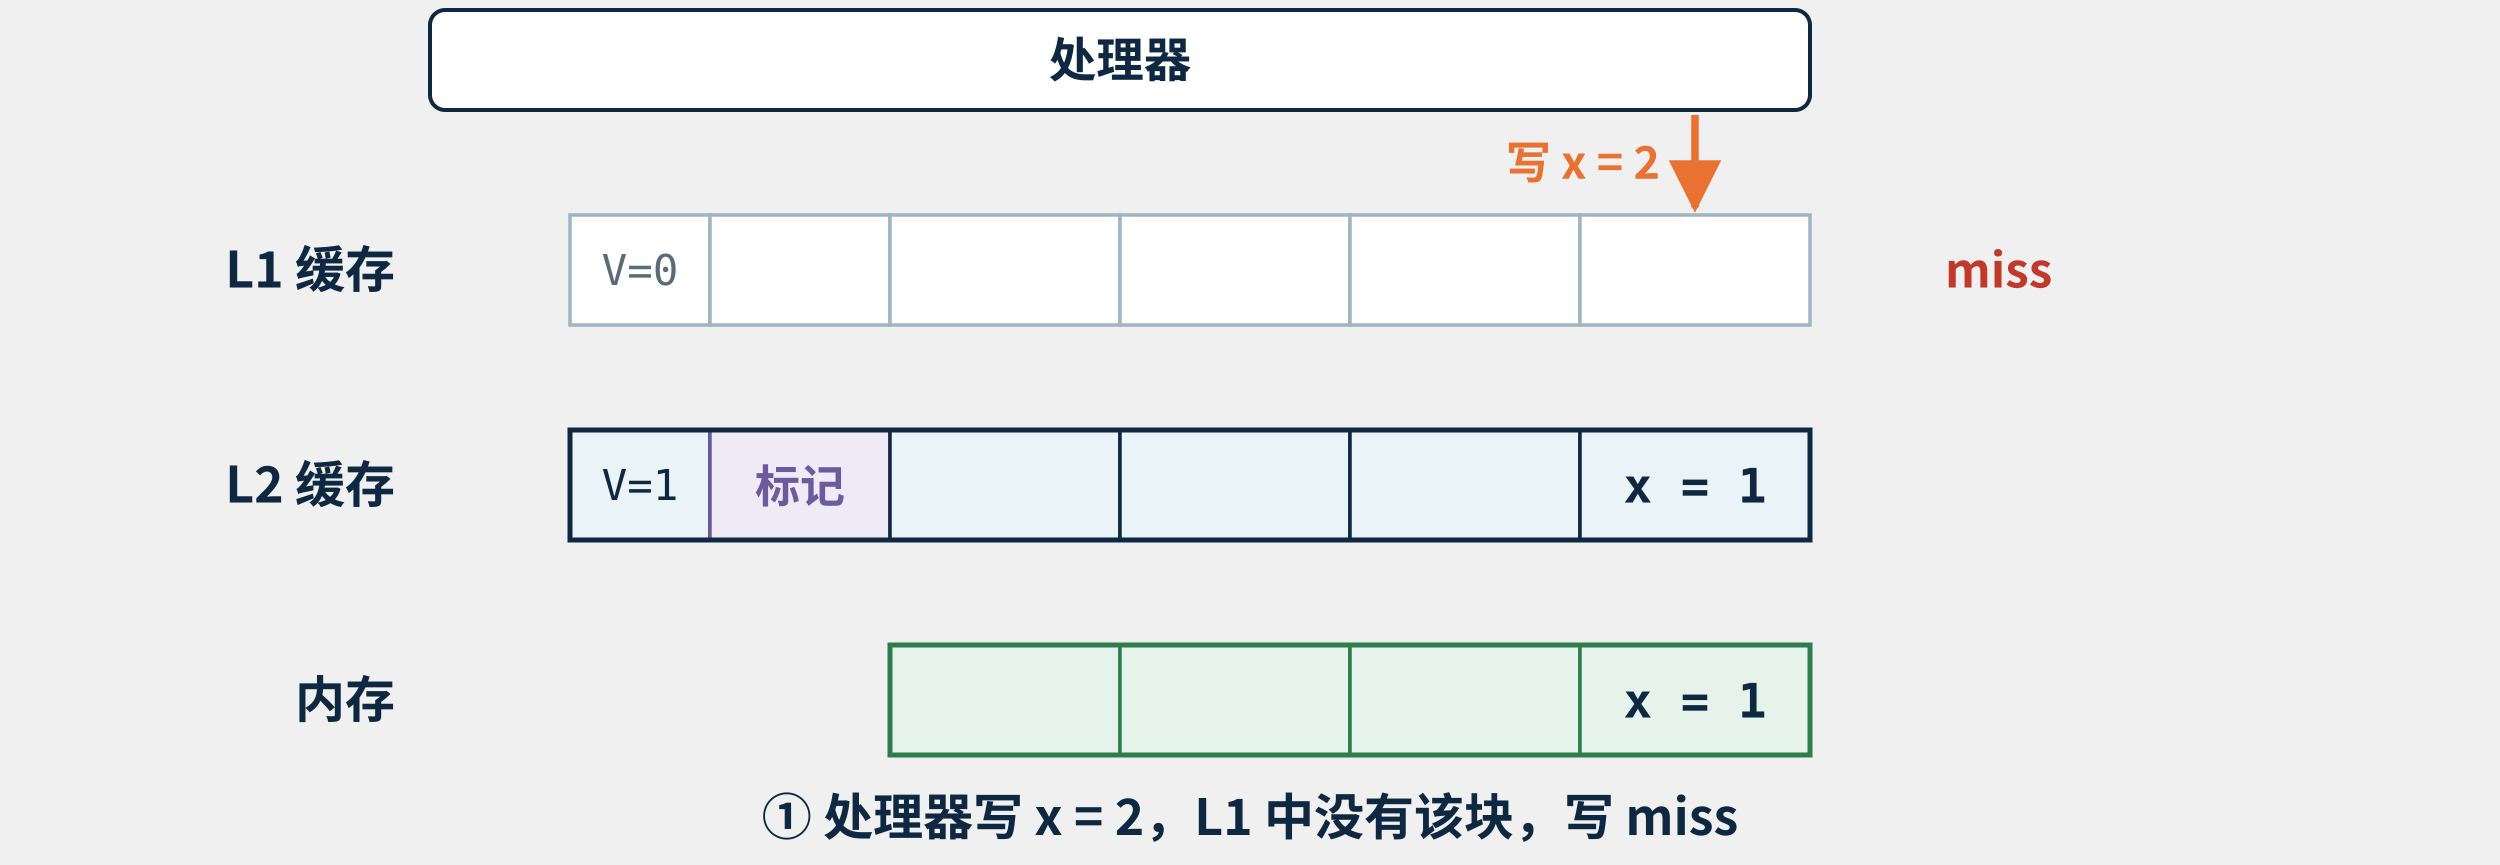
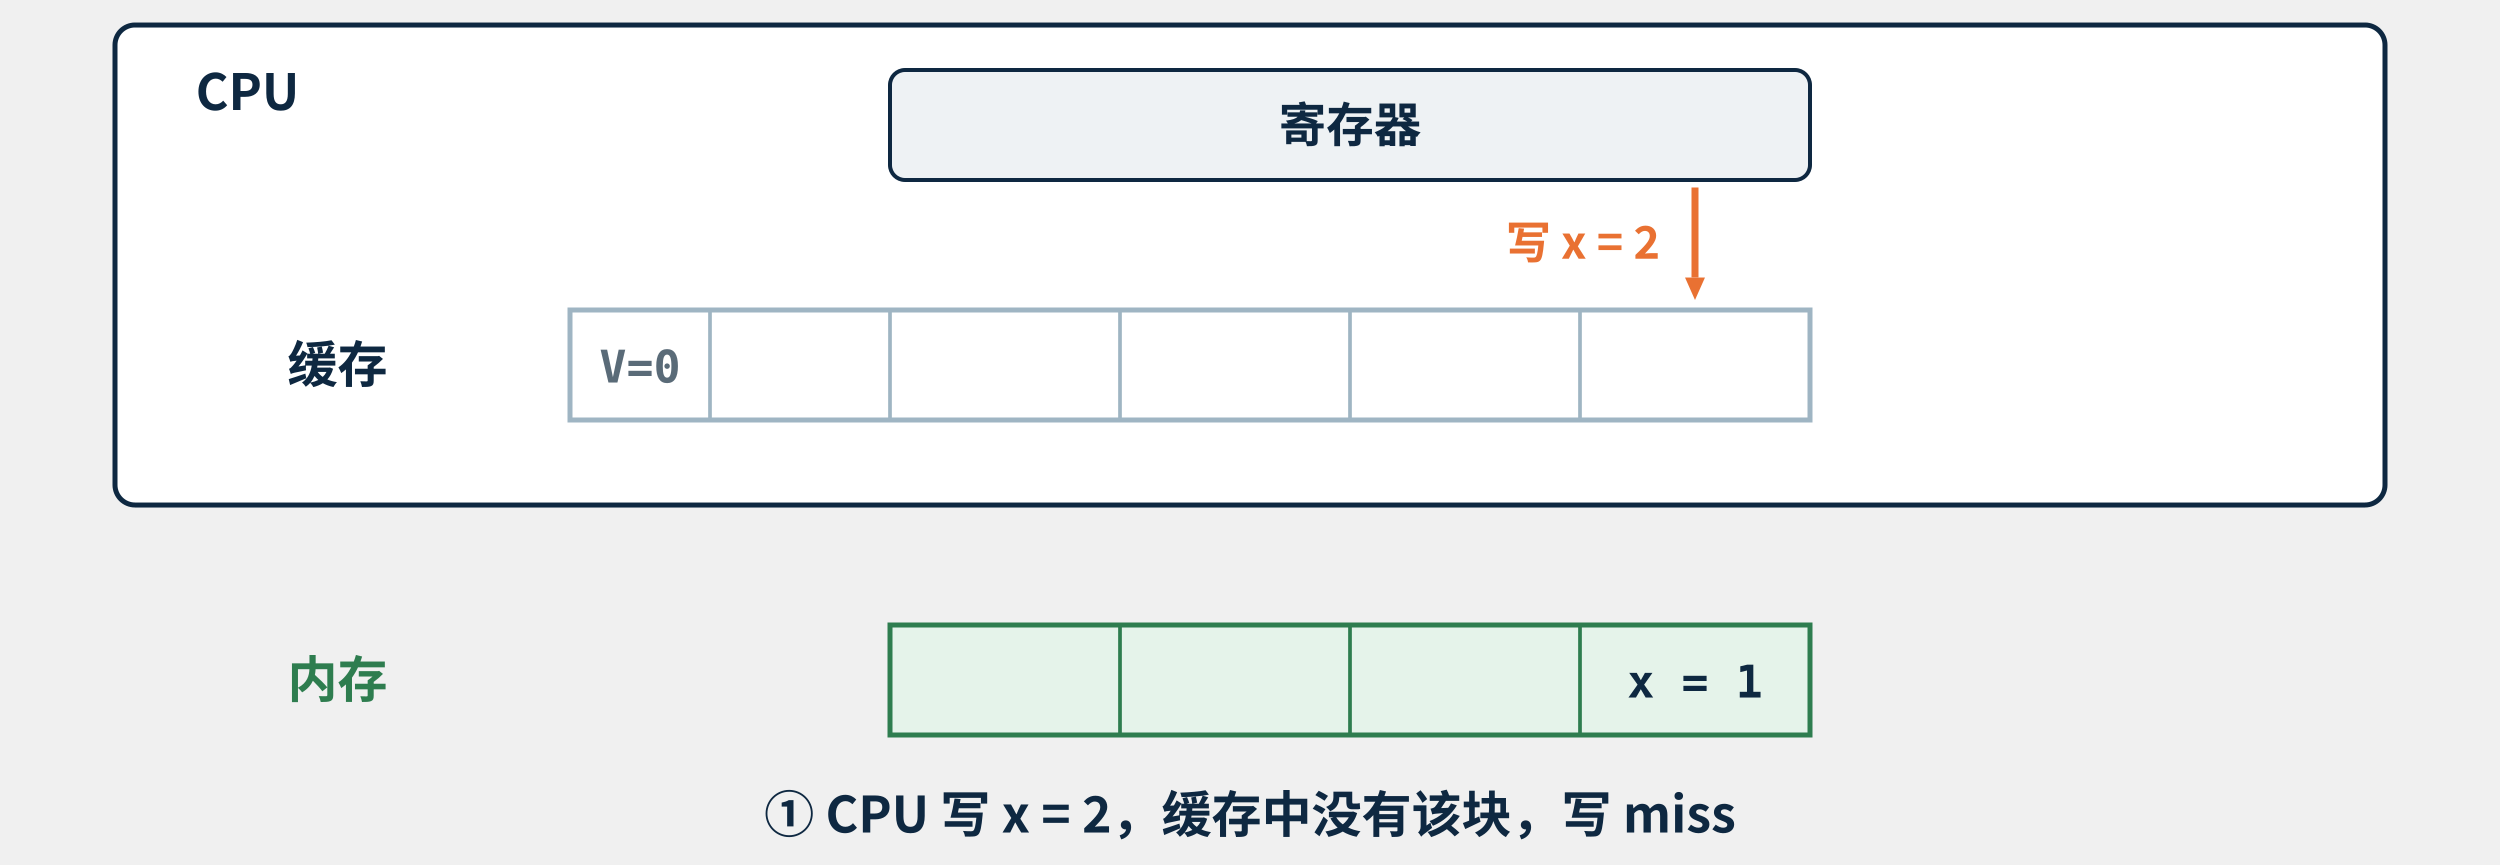
<svg xmlns="http://www.w3.org/2000/svg" viewBox="0 0 1000 346" width="1000" height="346">
  <defs>
    <marker id="ah-156082" viewBox="0 0 10 10" refX="9" refY="5" markerWidth="7" markerHeight="7" orient="auto-start-reverse">
      <path d="M0,0 L10,5 L0,10 z" fill="#156082" />
    </marker>
    <marker id="ah-e97132" viewBox="0 0 10 10" refX="9" refY="5" markerWidth="7" markerHeight="7" orient="auto-start-reverse">
      <path d="M0,0 L10,5 L0,10 z" fill="#e97132" />
    </marker>
    <marker id="ah-0e2841" viewBox="0 0 10 10" refX="9" refY="5" markerWidth="7" markerHeight="7" orient="auto-start-reverse">
      <path d="M0,0 L10,5 L0,10 z" fill="#0e2841" />
    </marker>
    <marker id="ah-2e7d4f" viewBox="0 0 10 10" refX="9" refY="5" markerWidth="7" markerHeight="7" orient="auto-start-reverse">
      <path d="M0,0 L10,5 L0,10 z" fill="#2e7d4f" />
    </marker>
    <marker id="ah-c0392b" viewBox="0 0 10 10" refX="9" refY="5" markerWidth="7" markerHeight="7" orient="auto-start-reverse">
      <path d="M0,0 L10,5 L0,10 z" fill="#c0392b" />
    </marker>
    <marker id="ah-5a6b78" viewBox="0 0 10 10" refX="9" refY="5" markerWidth="7" markerHeight="7" orient="auto-start-reverse">
      <path d="M0,0 L10,5 L0,10 z" fill="#5a6b78" />
    </marker>
    <marker id="ah-9fb5c3" viewBox="0 0 10 10" refX="9" refY="5" markerWidth="7" markerHeight="7" orient="auto-start-reverse">
      <path d="M0,0 L10,5 L0,10 z" fill="#9fb5c3" />
    </marker>
  </defs>
-   <rect x="172.0" y="4.0" width="552.0" height="40.0" rx="6" fill="#ffffff" stroke="#0e2841" stroke-width="1.6" />
-   <text x="448.0" y="30.8" font-family="PingFang SC, Noto Sans CJK SC, Source Han Sans SC, sans-serif" font-size="19" font-weight="bold" fill="#0e2841" text-anchor="middle">处理器</text>
-   <text x="158.0" y="115.0" font-family="PingFang SC, Noto Sans CJK SC, Source Han Sans SC, sans-serif" font-size="20" font-weight="bold" fill="#0e2841" text-anchor="end">L1 缓存</text>
-   <rect x="228.0" y="86.0" width="56.0" height="44.0" rx="0" fill="#ffffff" stroke="#9fb5c3" stroke-width="1.4" />
-   <text x="256.0" y="114.0" font-family="SFMono-Regular, Menlo, DejaVu Sans Mono, Consolas, monospace" font-size="17" font-weight="normal" fill="#5a6b78" text-anchor="middle">V=0</text>
-   <rect x="284.0" y="86.0" width="72.0" height="44.0" rx="0" fill="#ffffff" stroke="#9fb5c3" stroke-width="1.4" />
-   <rect x="356.0" y="86.0" width="92.0" height="44.0" rx="0" fill="#ffffff" stroke="#9fb5c3" stroke-width="1.4" />
-   <rect x="448.0" y="86.0" width="92.0" height="44.0" rx="0" fill="#ffffff" stroke="#9fb5c3" stroke-width="1.4" />
-   <rect x="540.0" y="86.0" width="92.0" height="44.0" rx="0" fill="#ffffff" stroke="#9fb5c3" stroke-width="1.4" />
-   <rect x="632.0" y="86.0" width="92.0" height="44.0" rx="0" fill="#ffffff" stroke="#9fb5c3" stroke-width="1.4" />
-   <text x="158.0" y="201.0" font-family="PingFang SC, Noto Sans CJK SC, Source Han Sans SC, sans-serif" font-size="20" font-weight="bold" fill="#0e2841" text-anchor="end">L2 缓存</text>
-   <rect x="228.0" y="172.0" width="56.0" height="44.0" rx="0" fill="#eaf3f7" stroke="#0e2841" stroke-width="1.4" />
-   <text x="256.0" y="200.0" font-family="SFMono-Regular, Menlo, DejaVu Sans Mono, Consolas, monospace" font-size="17" font-weight="normal" fill="#0e2841" text-anchor="middle">V=1</text>
-   <rect x="284.0" y="172.0" width="72.0" height="44.0" rx="0" fill="#eeebf6" stroke="#6c5a9c" stroke-width="1.4" />
-   <text x="320.0" y="201.0" font-family="PingFang SC, Noto Sans CJK SC, Source Han Sans SC, sans-serif" font-size="18" font-weight="bold" fill="#6c5a9c" text-anchor="middle">标记</text>
-   <rect x="356.0" y="172.0" width="92.0" height="44.0" rx="0" fill="#eaf3f7" stroke="#0e2841" stroke-width="1.4" />
-   <rect x="448.0" y="172.0" width="92.0" height="44.0" rx="0" fill="#eaf3f7" stroke="#0e2841" stroke-width="1.4" />
-   <rect x="540.0" y="172.0" width="92.0" height="44.0" rx="0" fill="#eaf3f7" stroke="#0e2841" stroke-width="1.4" />
-   <rect x="632.0" y="172.0" width="92.0" height="44.0" rx="0" fill="#eaf3f7" stroke="#0e2841" stroke-width="1.4" />
-   <text x="678.0" y="201.0" font-family="SFMono-Regular, Menlo, DejaVu Sans Mono, Consolas, monospace" font-size="19" font-weight="bold" fill="#0e2841" text-anchor="middle">x = 1</text>
-   <rect x="228.0" y="172.0" width="496.0" height="44.0" rx="0" fill="none" stroke="#0e2841" stroke-width="2" />
-   <text x="158.0" y="287.0" font-family="PingFang SC, Noto Sans CJK SC, Source Han Sans SC, sans-serif" font-size="20" font-weight="bold" fill="#0e2841" text-anchor="end">内存</text>
-   <rect x="356.0" y="258.0" width="92.0" height="44.0" rx="0" fill="#e5f3ea" stroke="#2e7d4f" stroke-width="1.4" />
-   <rect x="448.0" y="258.0" width="92.0" height="44.0" rx="0" fill="#e5f3ea" stroke="#2e7d4f" stroke-width="1.4" />
-   <rect x="540.0" y="258.0" width="92.0" height="44.0" rx="0" fill="#e5f3ea" stroke="#2e7d4f" stroke-width="1.4" />
-   <rect x="632.0" y="258.0" width="92.0" height="44.0" rx="0" fill="#e5f3ea" stroke="#2e7d4f" stroke-width="1.4" />
-   <text x="678.0" y="287.0" font-family="SFMono-Regular, Menlo, DejaVu Sans Mono, Consolas, monospace" font-size="19" font-weight="bold" fill="#0e2841" text-anchor="middle">x = 1</text>
-   <rect x="356.0" y="258.0" width="368.0" height="44.0" rx="0" fill="none" stroke="#2e7d4f" stroke-width="2" />
-   <line x1="678.0" y1="46.0" x2="678.0" y2="83.0" stroke="#e97132" stroke-width="3" marker-end="url(#ah-e97132)" />
-   <text x="664.0" y="71.5" font-family="PingFang SC, Noto Sans CJK SC, Source Han Sans SC, sans-serif" font-size="18" font-weight="bold" fill="#e97132" text-anchor="end">写 x = 2</text>
-   <text x="778.0" y="115.0" font-family="PingFang SC, Noto Sans CJK SC, Source Han Sans SC, sans-serif" font-size="19" font-weight="bold" fill="#c0392b" text-anchor="start">miss</text>
-   <text x="500.0" y="334.0" font-family="PingFang SC, Noto Sans CJK SC, Source Han Sans SC, sans-serif" font-size="20" font-weight="bold" fill="#0e2841" text-anchor="middle">① 处理器写 x = 2，L1 中没有该块，写 miss</text>
+   <rect x="46.0" y="10.0" width="908.0" height="192.0" rx="8" fill="#ffffff" stroke="#0e2841" stroke-width="2" />
+   <text x="99.0" y="44.0" font-family="PingFang SC, Noto Sans CJK SC, Source Han Sans SC, sans-serif" font-size="20" font-weight="bold" fill="#0e2841" text-anchor="middle">CPU</text>
+   <rect x="356.0" y="28.0" width="368.0" height="44.0" rx="6" fill="#eef2f4" stroke="#0e2841" stroke-width="1.6" />
+   <text x="540.0" y="56.8" font-family="PingFang SC, Noto Sans CJK SC, Source Han Sans SC, sans-serif" font-size="19" font-weight="bold" fill="#0e2841" text-anchor="middle">寄存器</text>
+   <text x="155.0" y="153.0" font-family="PingFang SC, Noto Sans CJK SC, Source Han Sans SC, sans-serif" font-size="20" font-weight="bold" fill="#0e2841" text-anchor="end">缓存</text>
+   <rect x="228.0" y="124.0" width="56.0" height="44.0" rx="0" fill="#ffffff" stroke="none" stroke-width="0" />
+   <text x="256.0" y="153.0" font-family="SFMono-Regular, Menlo, DejaVu Sans Mono, Consolas, monospace" font-size="18" font-weight="bold" fill="#5a6b78" text-anchor="middle">V=0</text>
+   <rect x="284.0" y="124.0" width="72.0" height="44.0" rx="0" fill="#ffffff" stroke="none" stroke-width="0" />
+   <rect x="356.0" y="124.0" width="92.0" height="44.0" rx="0" fill="#ffffff" stroke="none" stroke-width="0" />
+   <rect x="448.0" y="124.0" width="92.0" height="44.0" rx="0" fill="#ffffff" stroke="none" stroke-width="0" />
+   <rect x="540.0" y="124.0" width="92.0" height="44.0" rx="0" fill="#ffffff" stroke="none" stroke-width="0" />
+   <rect x="632.0" y="124.0" width="92.0" height="44.0" rx="0" fill="#ffffff" stroke="none" stroke-width="0" />
+   <rect x="228.0" y="124.0" width="56.0" height="44.0" rx="0" fill="none" stroke="#9fb5c3" stroke-width="1.3" />
+   <rect x="284.0" y="124.0" width="72.0" height="44.0" rx="0" fill="none" stroke="#9fb5c3" stroke-width="1.3" />
+   <rect x="356.0" y="124.0" width="92.0" height="44.0" rx="0" fill="none" stroke="#9fb5c3" stroke-width="1.3" />
+   <rect x="448.0" y="124.0" width="92.0" height="44.0" rx="0" fill="none" stroke="#9fb5c3" stroke-width="1.3" />
+   <rect x="540.0" y="124.0" width="92.0" height="44.0" rx="0" fill="none" stroke="#9fb5c3" stroke-width="1.3" />
+   <rect x="632.0" y="124.0" width="92.0" height="44.0" rx="0" fill="none" stroke="#9fb5c3" stroke-width="1.3" />
+   <rect x="228.0" y="124.0" width="496.0" height="44.0" rx="0" fill="none" stroke="#9fb5c3" stroke-width="2" />
+   <text x="155.0" y="279.0" font-family="PingFang SC, Noto Sans CJK SC, Source Han Sans SC, sans-serif" font-size="20" font-weight="bold" fill="#2e7d4f" text-anchor="end">内存</text>
+   <rect x="356.0" y="250.0" width="92.0" height="44.0" rx="0" fill="#e5f3ea" stroke="none" stroke-width="0" />
+   <rect x="448.0" y="250.0" width="92.0" height="44.0" rx="0" fill="#e5f3ea" stroke="none" stroke-width="0" />
+   <rect x="540.0" y="250.0" width="92.0" height="44.0" rx="0" fill="#e5f3ea" stroke="none" stroke-width="0" />
+   <rect x="632.0" y="250.0" width="92.0" height="44.0" rx="0" fill="#e5f3ea" stroke="none" stroke-width="0" />
+   <text x="678.0" y="279.0" font-family="SFMono-Regular, Menlo, DejaVu Sans Mono, Consolas, monospace" font-size="18" font-weight="bold" fill="#0e2841" text-anchor="middle">x = 1</text>
+   <rect x="356.0" y="250.0" width="92.0" height="44.0" rx="0" fill="none" stroke="#2e7d4f" stroke-width="1.3" />
+   <rect x="448.0" y="250.0" width="92.0" height="44.0" rx="0" fill="none" stroke="#2e7d4f" stroke-width="1.3" />
+   <rect x="540.0" y="250.0" width="92.0" height="44.0" rx="0" fill="none" stroke="#2e7d4f" stroke-width="1.3" />
+   <rect x="632.0" y="250.0" width="92.0" height="44.0" rx="0" fill="none" stroke="#2e7d4f" stroke-width="1.3" />
+   <rect x="356.0" y="250.0" width="368.0" height="44.0" rx="0" fill="none" stroke="#2e7d4f" stroke-width="2" />
+   <path d="M 678.0 75.0 L 678.0 111.0" fill="none" stroke="#e97132" stroke-width="2.8" />
+   <path d="M 678.0 120.0 L 674.0 111.0 L 682.0 111.0 Z" fill="#e97132" stroke="#e97132" stroke-width="0" />
+   <text x="664.0" y="103.5" font-family="PingFang SC, Noto Sans CJK SC, Source Han Sans SC, sans-serif" font-size="18" font-weight="bold" fill="#e97132" text-anchor="end">写 x = 2</text>
+   <text x="500.0" y="333.0" font-family="PingFang SC, Noto Sans CJK SC, Source Han Sans SC, sans-serif" font-size="20" font-weight="bold" fill="#0e2841" text-anchor="middle">① CPU 写 x = 2，缓存中没有该块，写 miss</text>
</svg>
